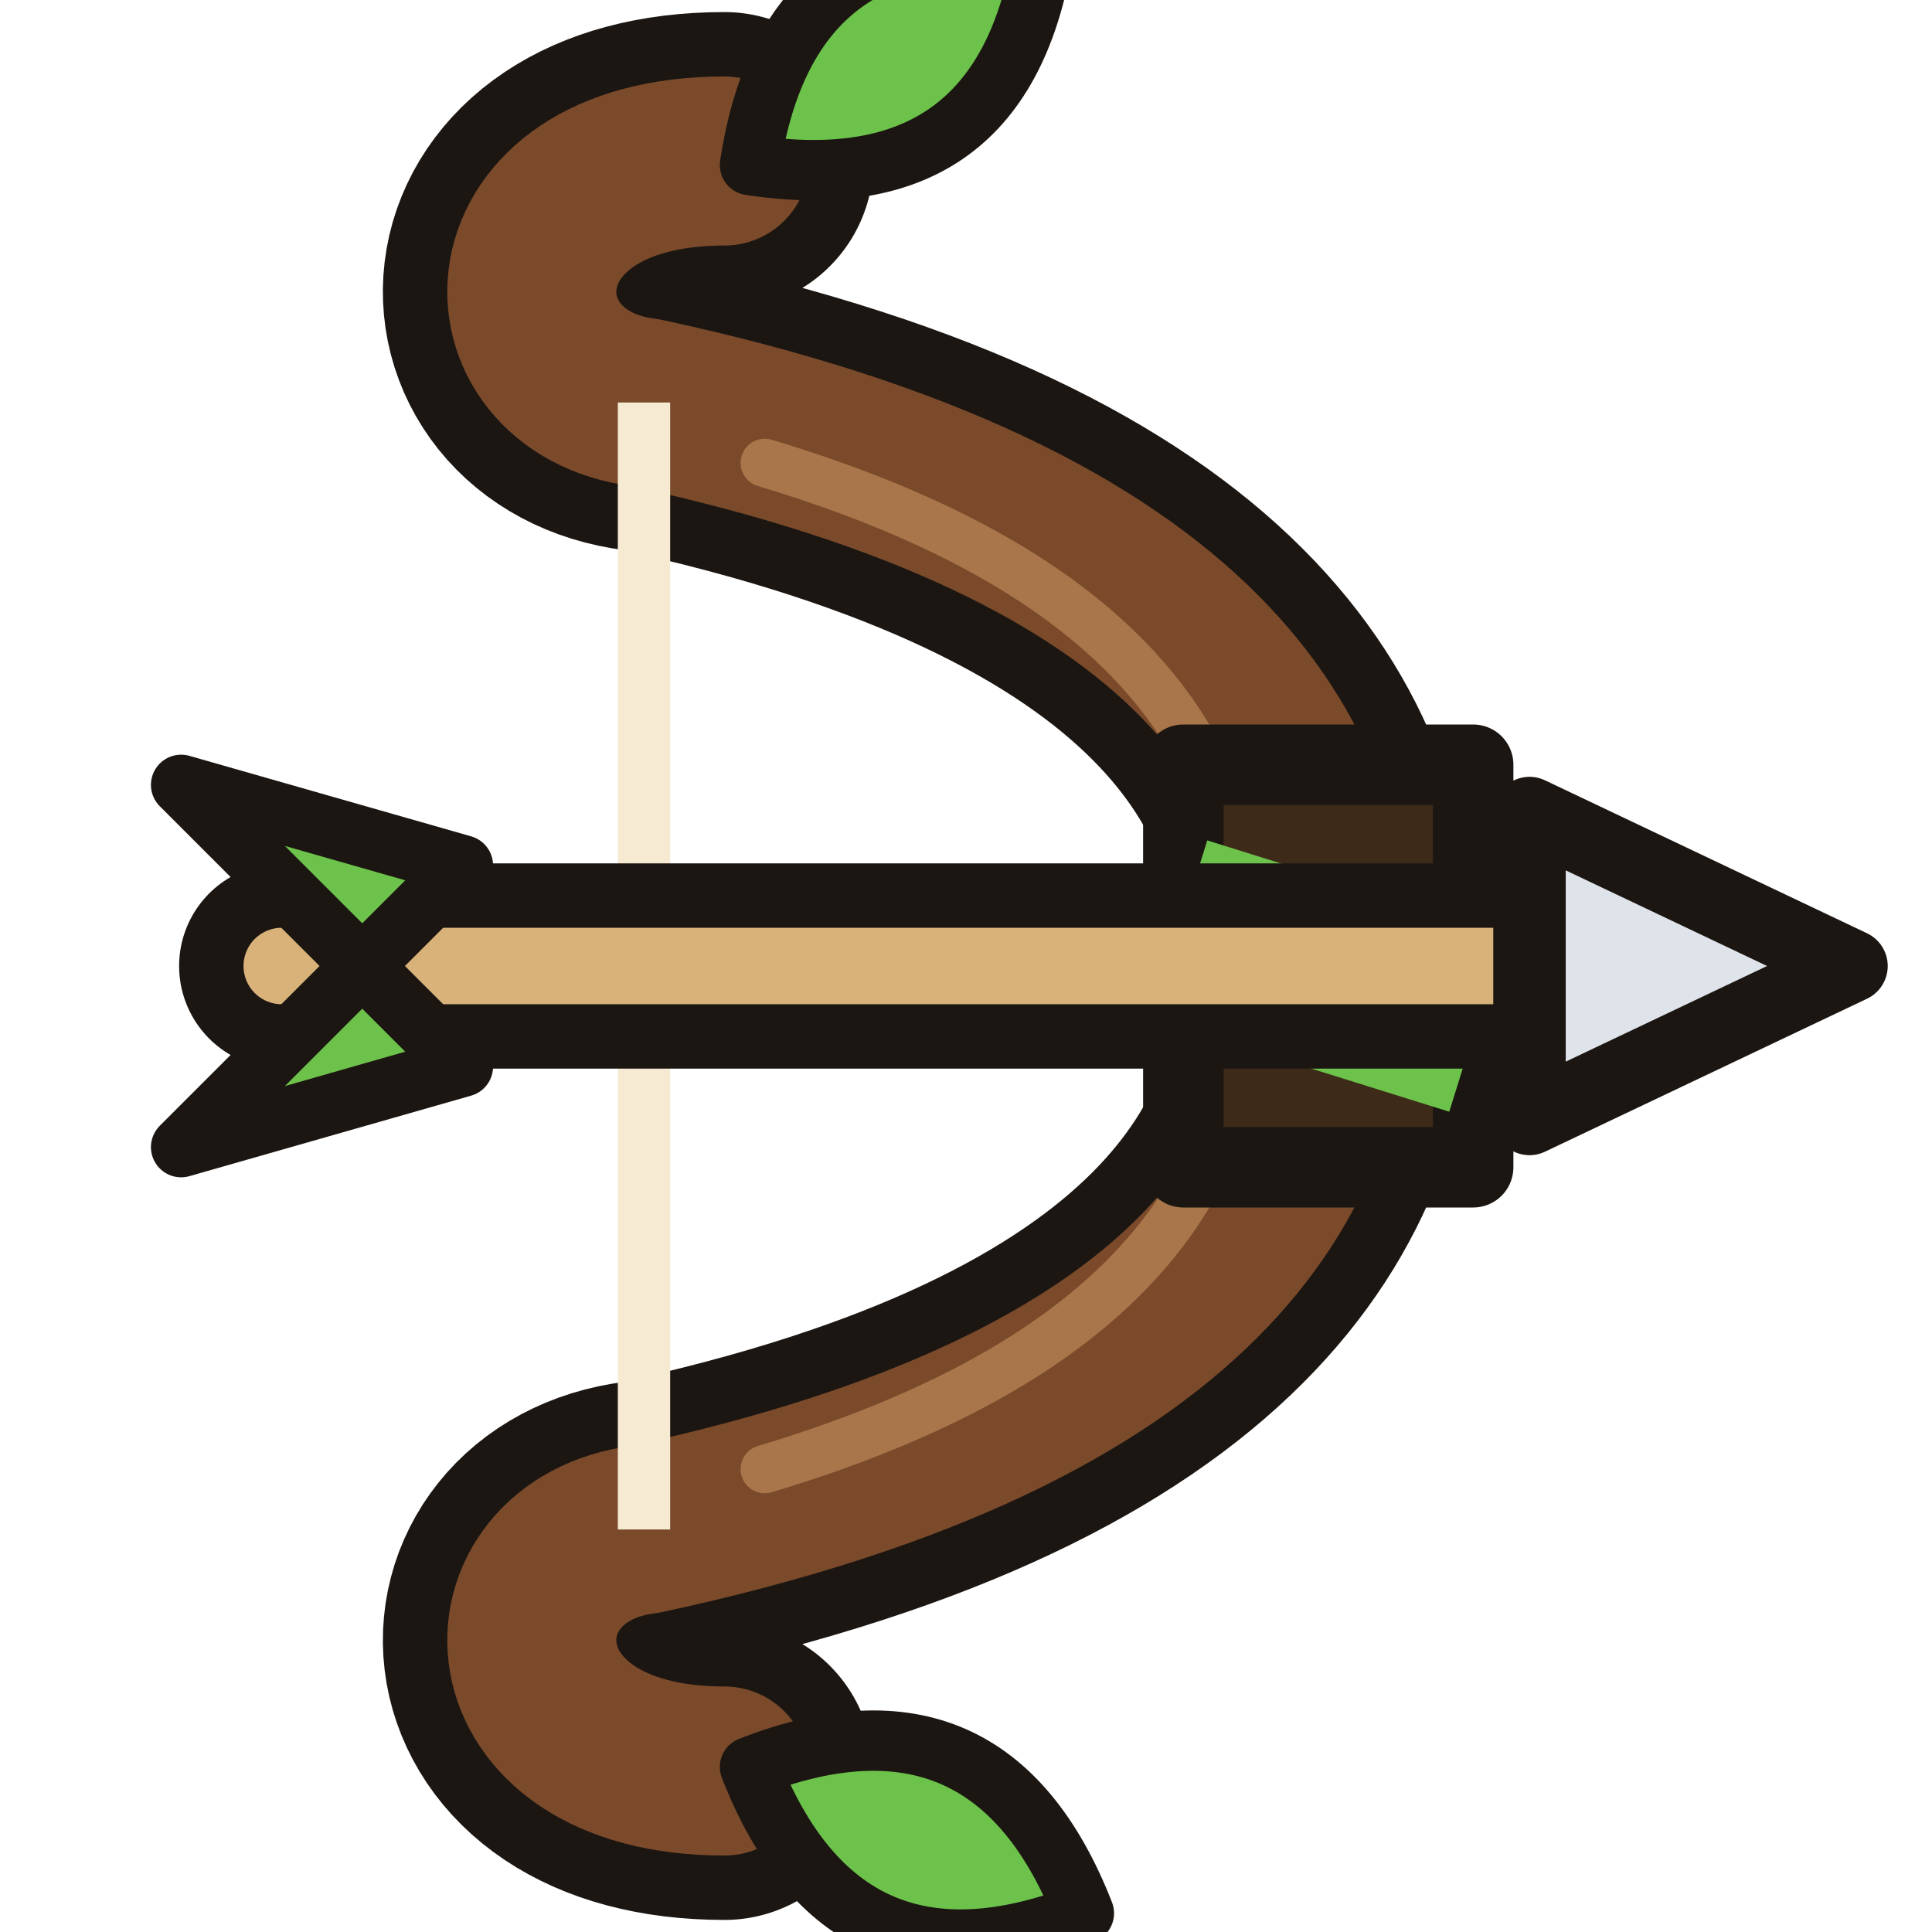
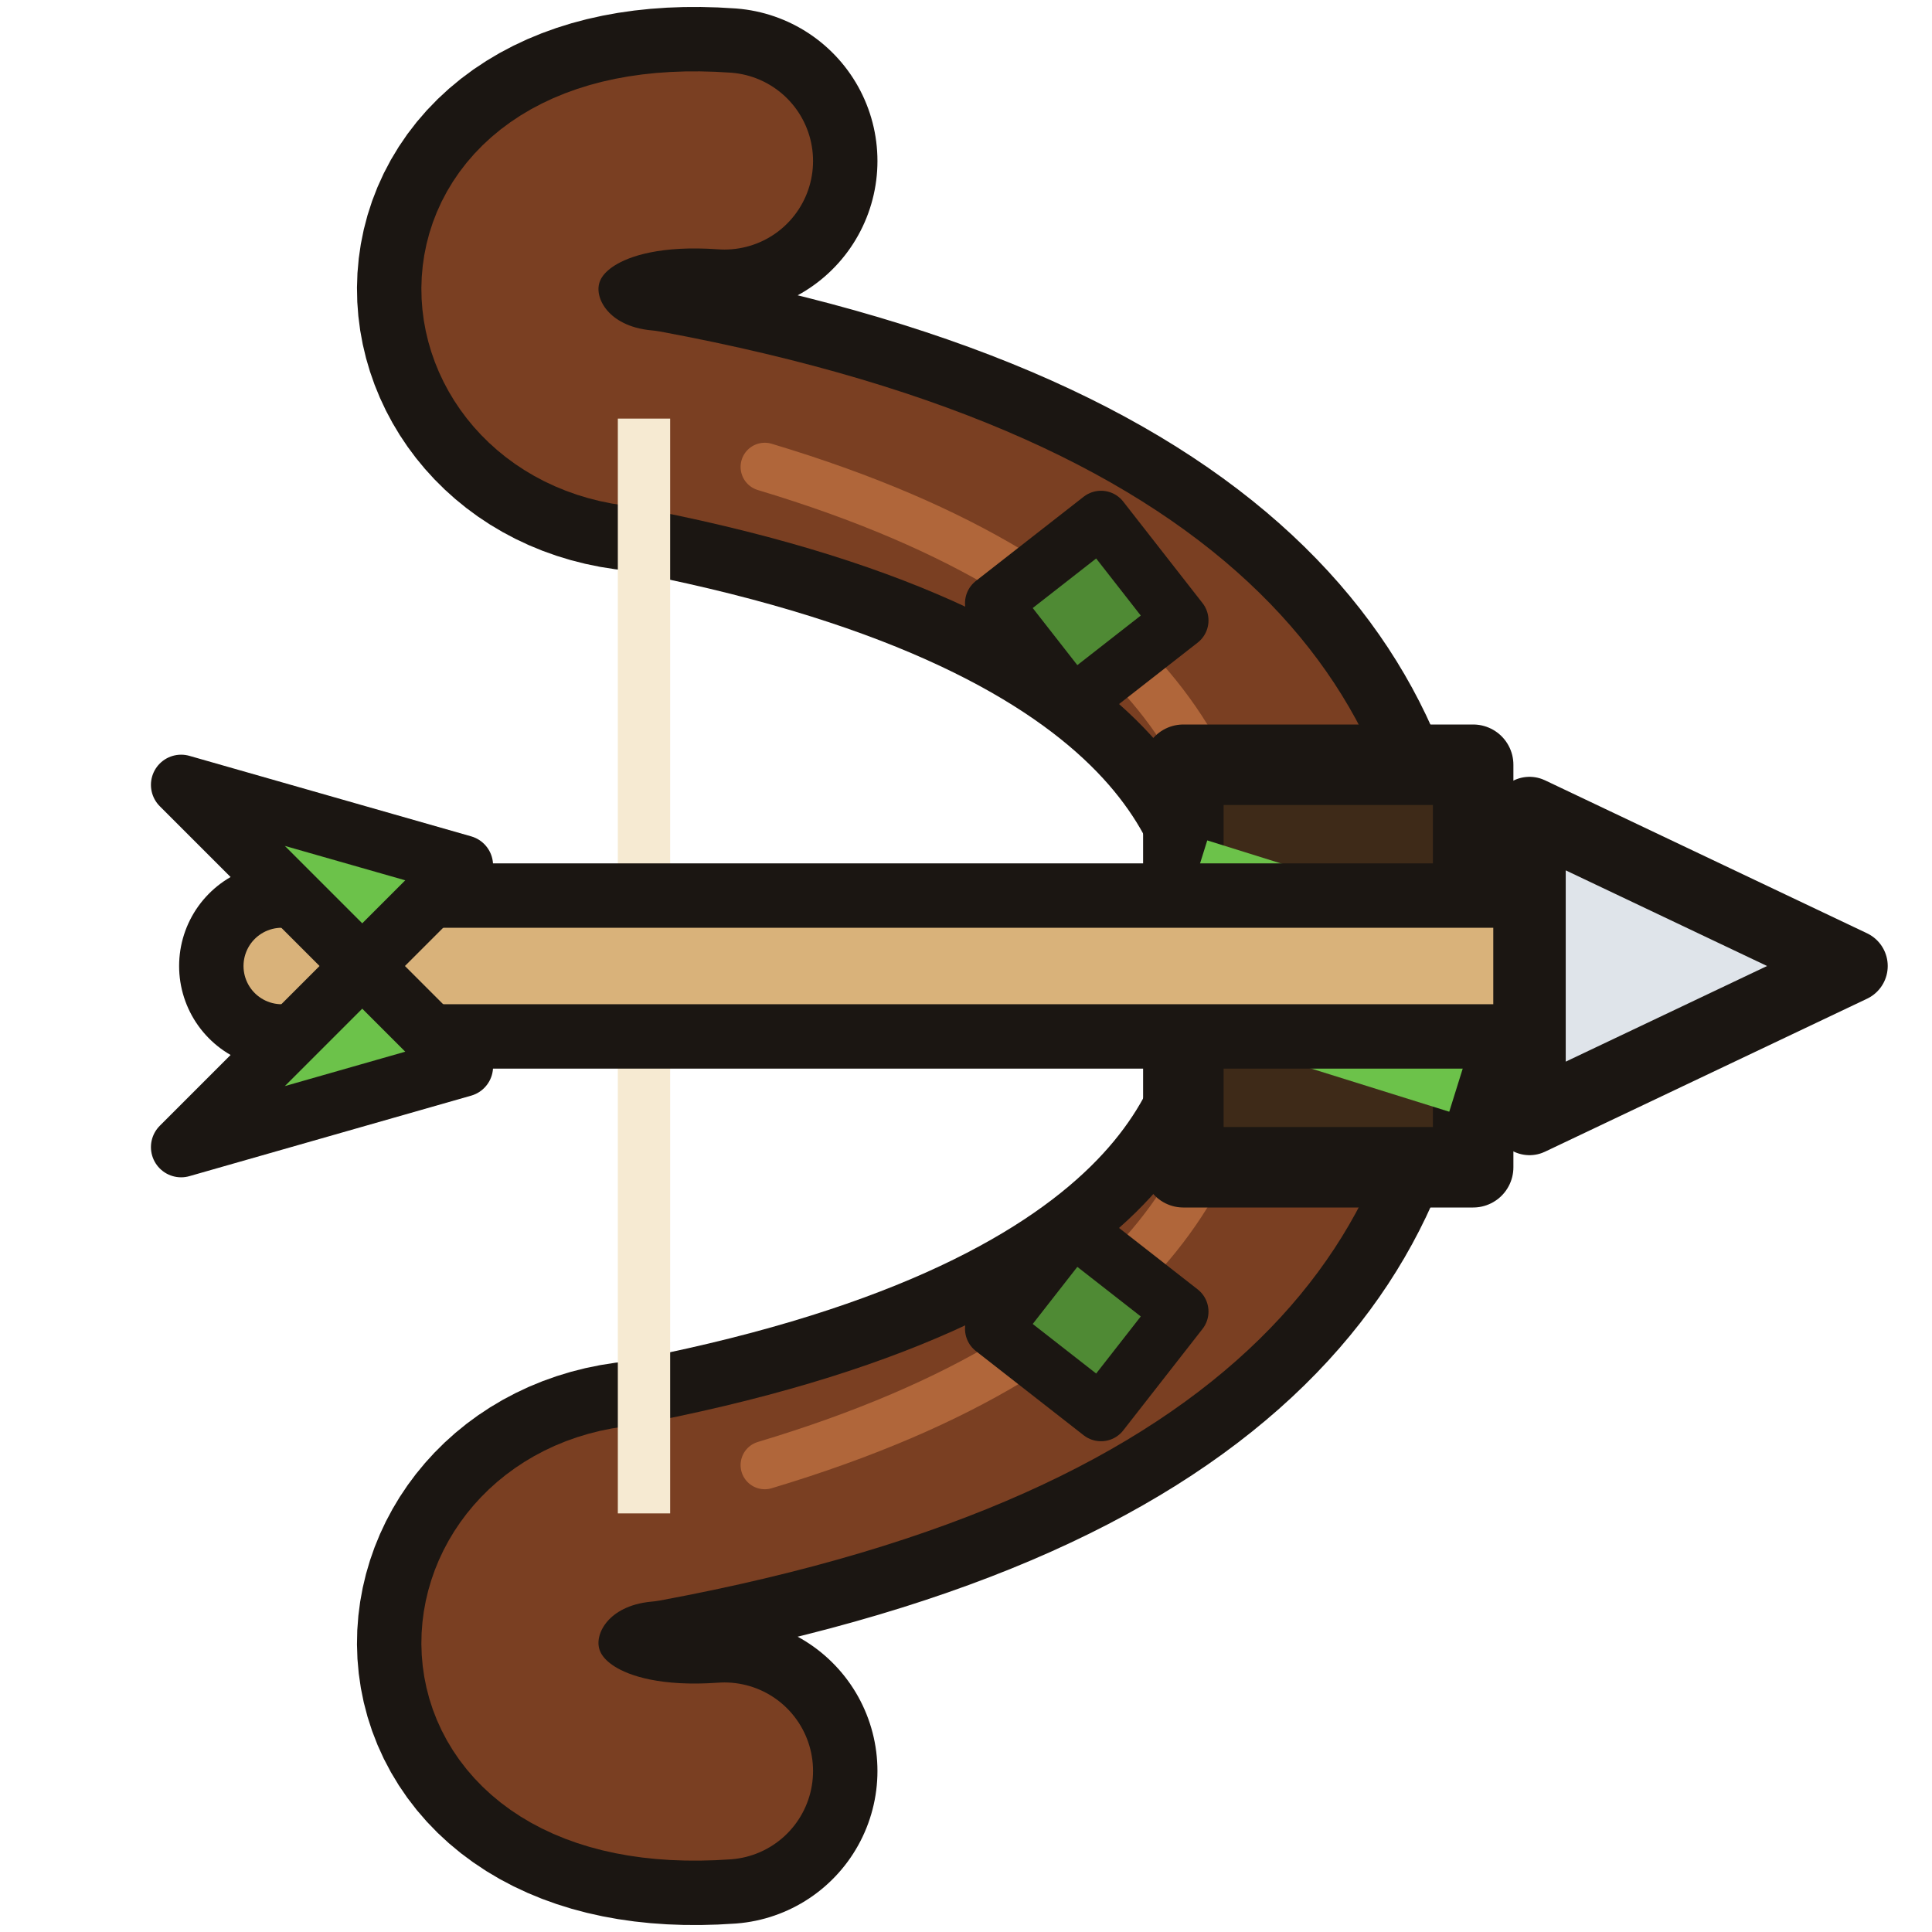
<svg xmlns="http://www.w3.org/2000/svg" width="256" height="256" viewBox="0 0 48 48">
-   <path d="M18 4 C12 4 12 9.5 16 10 C30 13 33 19 33 24 C33 29 30 35 16 38 C12 38.5 12 44 18 44" fill="none" stroke="#1b1612" stroke-width="7.4" stroke-linecap="round" stroke-linejoin="round" />
-   <path d="M18 4 C12 4 12 9.5 16 10 C30 13 33 19 33 24 C33 29 30 35 16 38 C12 38.5 12 44 18 44" fill="none" stroke="#7a4a2a" stroke-width="4.2" stroke-linecap="round" stroke-linejoin="round" />
-   <path d="M19 11.5 C29 14.5 31 19.5 31 24 C31 28.5 29 33.5 19 36.5" fill="none" stroke="#a8764a" stroke-width="1.2" stroke-linecap="round" stroke-linejoin="round" />
-   <path d="M16 10 L16 38" stroke="#f6ead2" stroke-width="1.3" />
+   <path d="M18 4 C11 3.5 11.5 10 16 10.4 C30 13 33 19 33 24 C33 29 30 35 16 37.6 C11.5 38 11 44.5 18 44" fill="none" stroke="#1b1612" stroke-width="7.6" stroke-linecap="round" stroke-linejoin="round" />
+   <path d="M18 4 C11 3.5 11.5 10 16 10.4 C30 13 33 19 33 24 C33 29 30 35 16 37.6 C11.5 38 11 44.5 18 44" fill="none" stroke="#7a3f22" stroke-width="4.4" stroke-linecap="round" stroke-linejoin="round" />
+   <path d="M19 11.6 C29 14.6 31 19.6 31 24 C31 28.4 29 33.4 19 36.4" fill="none" stroke="#b0663a" stroke-width="1.2" stroke-linecap="round" stroke-linejoin="round" />
+   <path d="M16 10.4 L16 37.6" stroke="#f6ead2" stroke-width="1.3" />
+   <path d="M25.3 13.6 h3.4 v3.2 h-3.4 Z" fill="#4f8a34" stroke="#1b1612" stroke-width="1.4" stroke-linejoin="round" transform="rotate(-38 27 15.2)" />
+   <path d="M25.3 31.2 h3.4 v3.2 h-3.4 Z" fill="#4f8a34" stroke="#1b1612" stroke-width="1.4" stroke-linejoin="round" transform="rotate(38 27 32.8)" />
  <path d="M29.4 19 h7.2 v10 h-7.2 Z" fill="#3e2a18" stroke="#1b1612" stroke-width="2" stroke-linejoin="round" />
  <path d="M29.8 21.5 l6.4 2 M29.8 25 l6.4 2" stroke="#6cc24a" stroke-width="1.3" />
  <path d="M7 24 H39" fill="none" stroke="#1b1612" stroke-width="5.1" stroke-linecap="round" stroke-linejoin="round" />
  <path d="M7 24 H39" fill="none" stroke="#d9b27a" stroke-width="1.9" stroke-linecap="round" stroke-linejoin="round" />
  <path d="M38 20.2 L46 24 L38 27.8 Z" fill="#dfe4ea" stroke="#1b1612" stroke-width="1.8" stroke-linejoin="round" />
  <path d="M9 24 L4.5 19.5 L11.5 21.5 Z" fill="#6cc24a" stroke="#1b1612" stroke-width="1.5" stroke-linejoin="round" />
  <path d="M9 24 L4.5 28.5 L11.5 26.5 Z" fill="#6cc24a" stroke="#1b1612" stroke-width="1.5" stroke-linejoin="round" />
-   <path d="M18.5 3.6 q4 -5 9 -1 q-4 5 -9 1 Z" fill="#6cc24a" stroke="#1b1612" stroke-width="1.5" stroke-linejoin="round" transform="rotate(-30 19.5 3.6)" />
-   <path d="M18.5 44.4 q4 -5 9 -1 q-4 5 -9 1 Z" fill="#6cc24a" stroke="#1b1612" stroke-width="1.5" stroke-linejoin="round" transform="rotate(30 19.5 44.4)" />
</svg>
